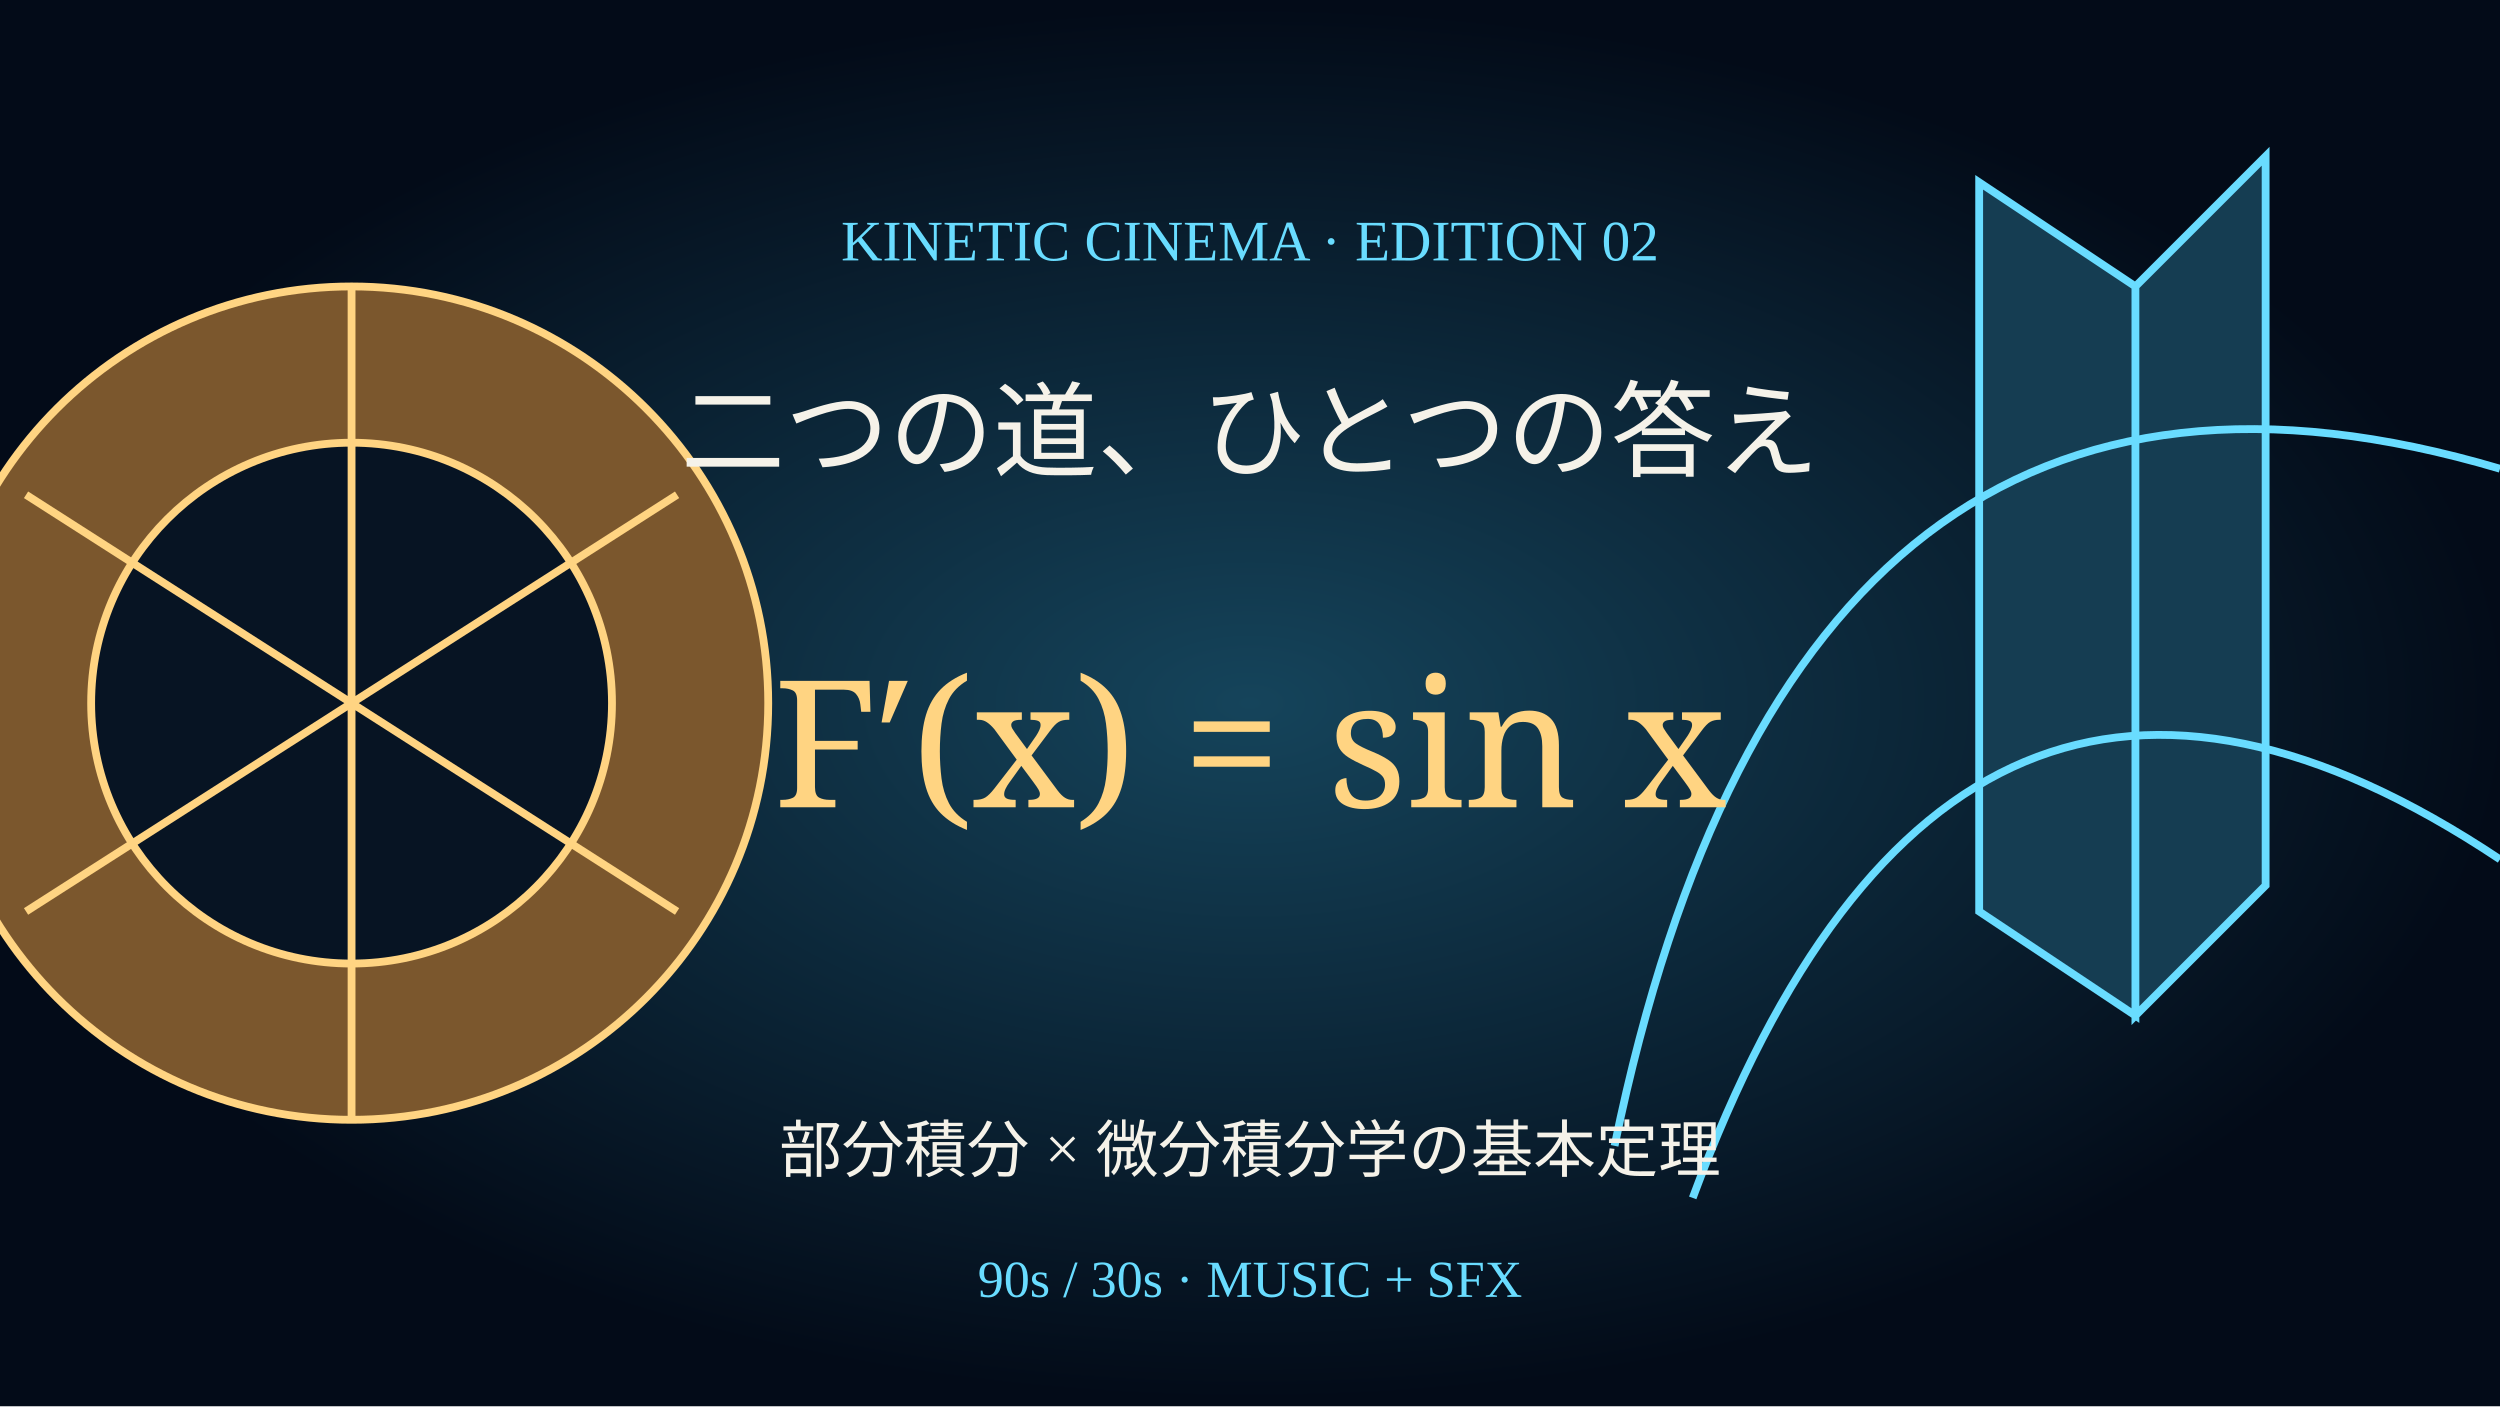
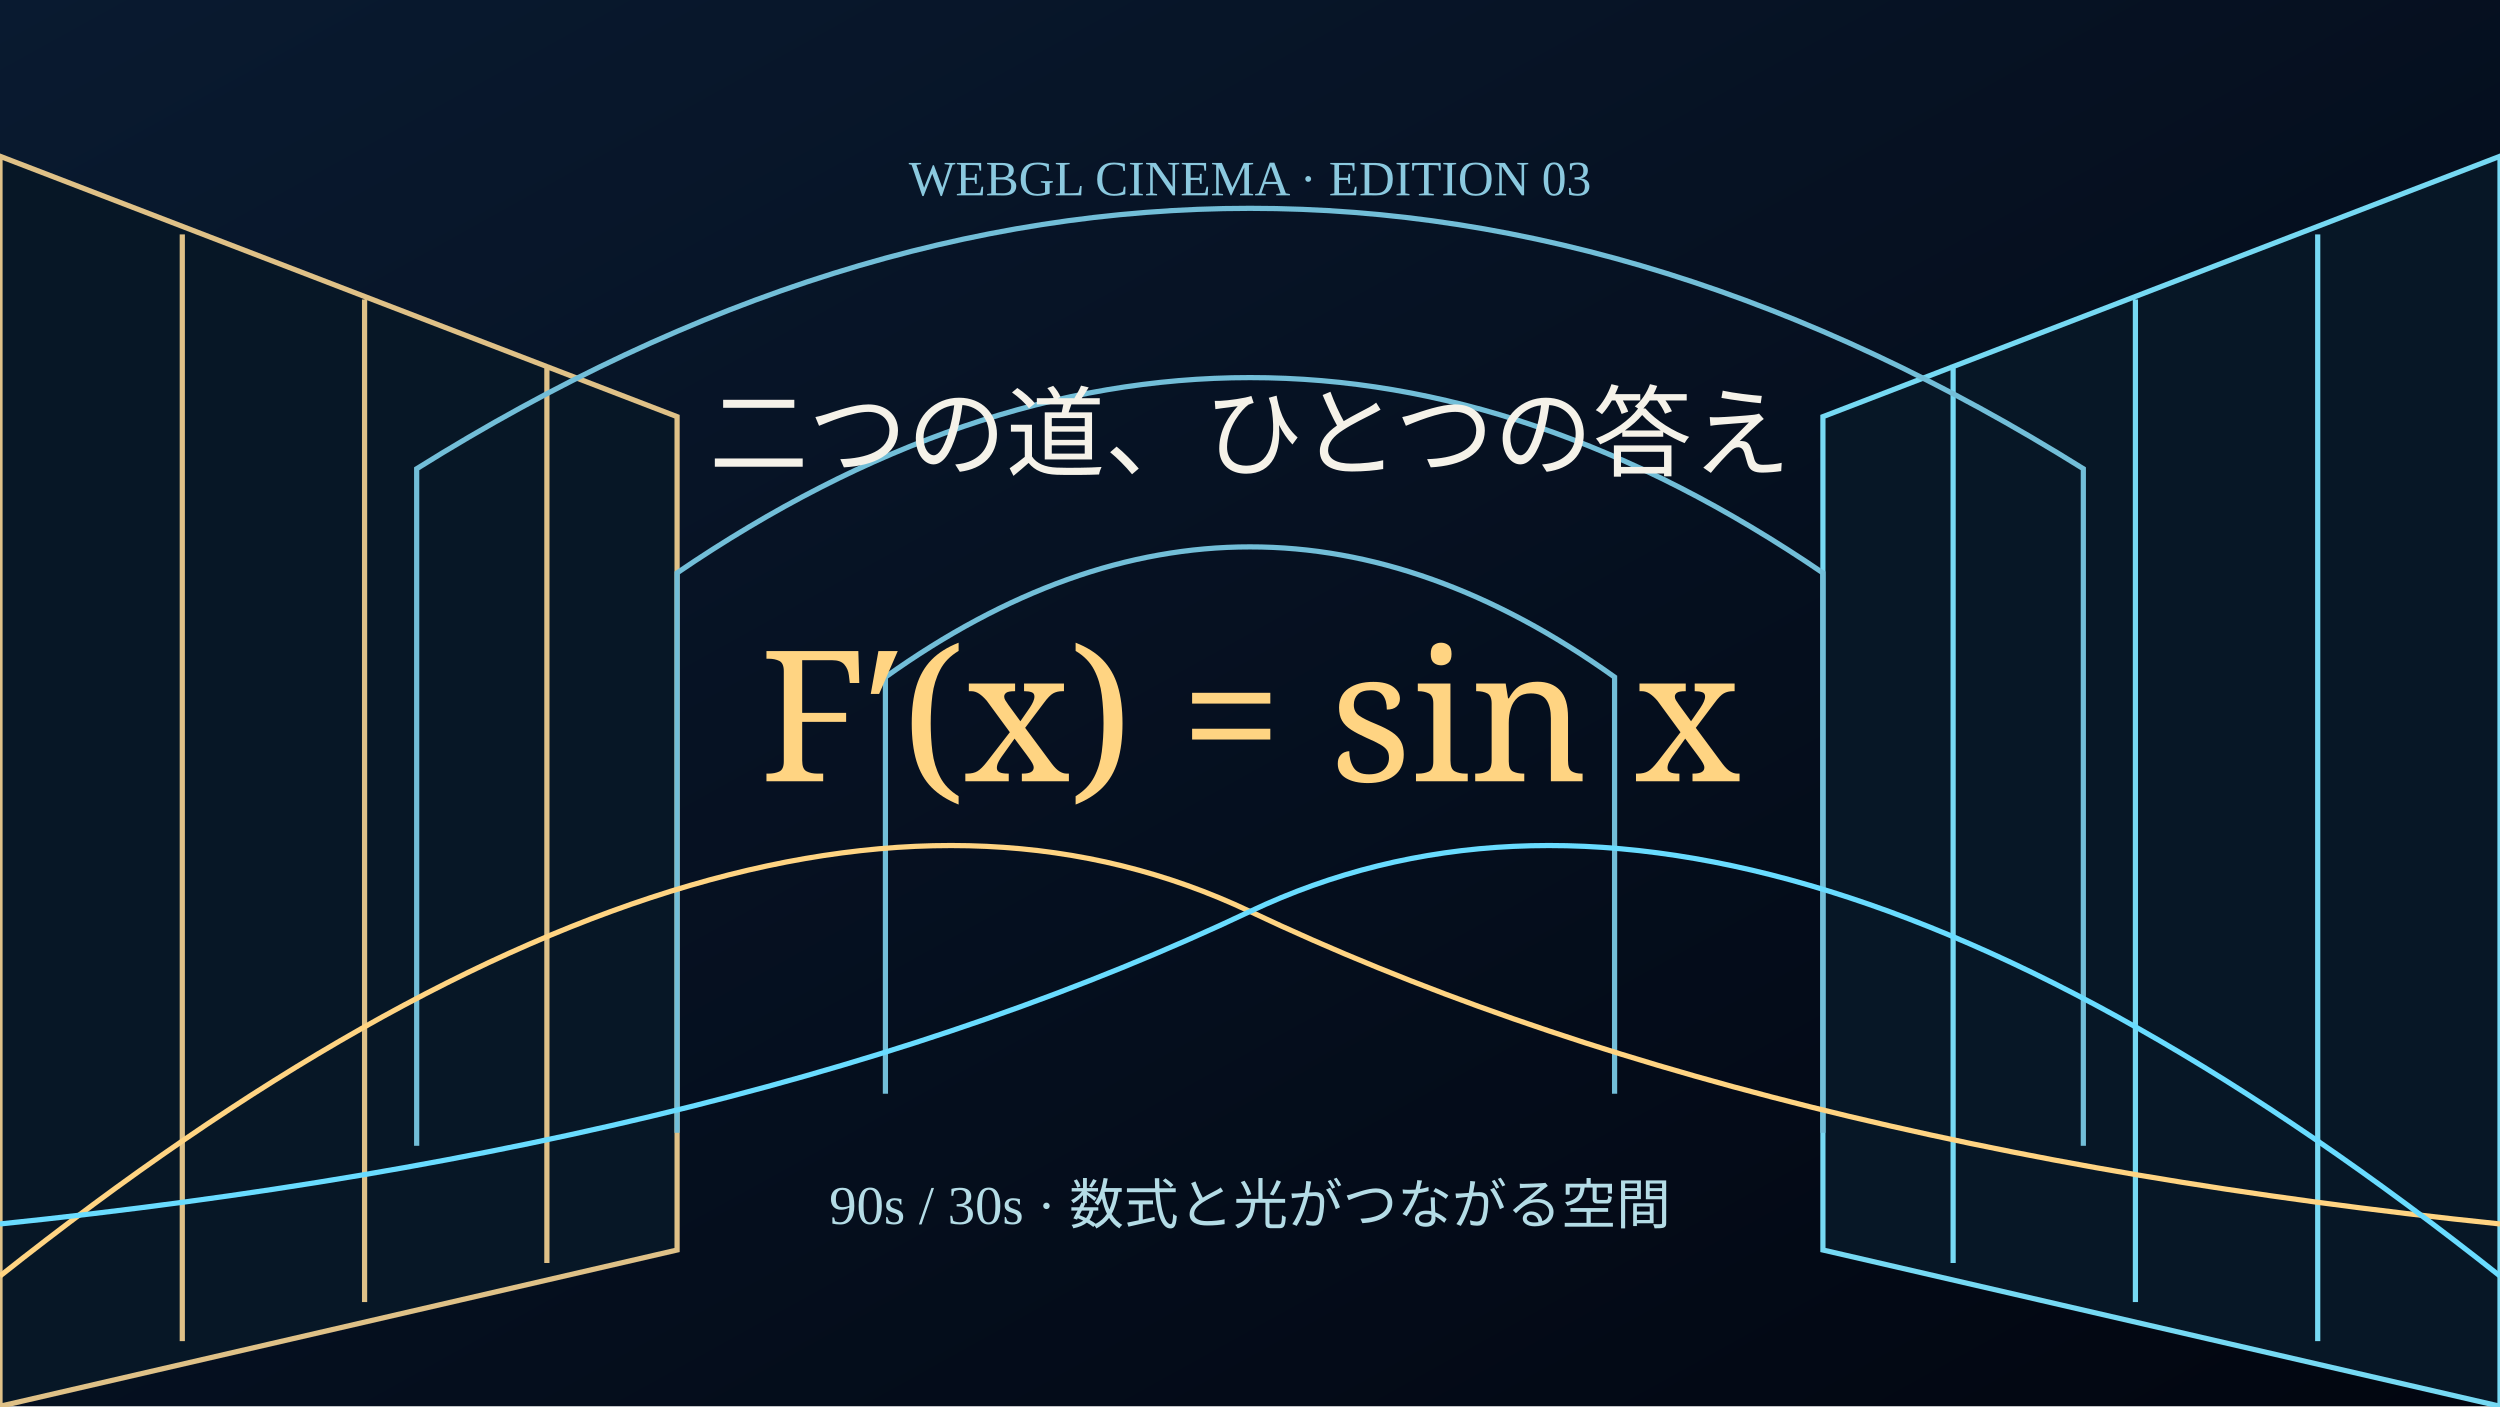
<svg xmlns="http://www.w3.org/2000/svg" viewBox="0 0 960 540">
  <defs>
-     <radialGradient id="b">
-       <stop stop-color="#15445b" />
-       <stop offset="1" stop-color="#030b18" />
-     </radialGradient>
+     <linearGradient id="b" x2="1" y2="1">
+       <stop stop-color="#091a30" />
+       <stop offset="1" stop-color="#020610" />
+     </linearGradient>
  </defs>
  <rect width="960" height="540" fill="url(#b)" />
-   <g fill="#7b572d" stroke="#ffd482" stroke-width="3">
-     <circle cx="135" cy="270" r="160" />
-     <circle cx="135" cy="270" r="100" fill="#071423" />
-     <path d="M10 190L260 350M10 350L260 190M135 110V430" />
+   <g fill="#071726" stroke-width="2">
+     <path stroke="#dfc187" d="M0 60L260 160V480L0 540ZM70 90L70 515M140 115L140 500M210 140L210 485" />
+     <path stroke="#76d9f3" d="M960 60L700 160V480L960 540ZM890 90V515M820 115V500M750 140V485" />
  </g>
-   <g fill="#153d52" stroke="#69dcff" stroke-width="3">
-     <path d="M760 70L820 110V390L760 350ZM820 110L870 60V340L820 390Z" />
-     <path fill="none" d="M620 440Q690 100 960 180M650 460Q750 190 960 330" />
+   <g fill="none" stroke-width="2">
+     <path stroke="#72bed8" d="M160 440V180Q480 -20 800 180V440M260 435V220Q480 70 700 220V435M340 420V260Q480 160 620 260V420" />
+     <path stroke="#ffd482" d="M0 490Q290 260 480 350T960 470" />
+     <path stroke="#69dcff" d="M960 490Q670 260 480 350T0 470" />
  </g>
-   <text x="480" y="100" text-anchor="middle" fill="#69dcff" font-size="22">KINETIC CINEMA · EDITION 02</text>
-   <text x="480" y="180" text-anchor="middle" fill="#f5f2e9" font-size="40">二つの道、ひとつの答え</text>
-   <text x="480" y="310" text-anchor="middle" fill="#ffd482" font-family="serif" font-size="68">F′(x) = sin x</text>
-   <text x="480" y="450" text-anchor="middle" fill="#f5f2e9" font-size="24">部分積分 × 微分積分学の基本定理</text>
-   <text x="480" y="498" text-anchor="middle" fill="#69dcff" font-size="20">90s / 30s · MUSIC + SFX</text>
+   <text x="480" y="75" text-anchor="middle" fill="#8bc9df" font-size="19">WEBGL CINEMA · EDITION 03</text>
+   <text x="480" y="180" text-anchor="middle" fill="#f5f2e9" font-size="38">二つの道、ひとつの答え</text>
+   <text x="480" y="300" text-anchor="middle" fill="#ffd482" font-family="serif" font-size="70">F′(x) = sin x</text>
+   <text x="480" y="470" text-anchor="middle" fill="#b4dce6" font-size="21">90s / 30s · 数式と光がつながる空間</text>
</svg>
